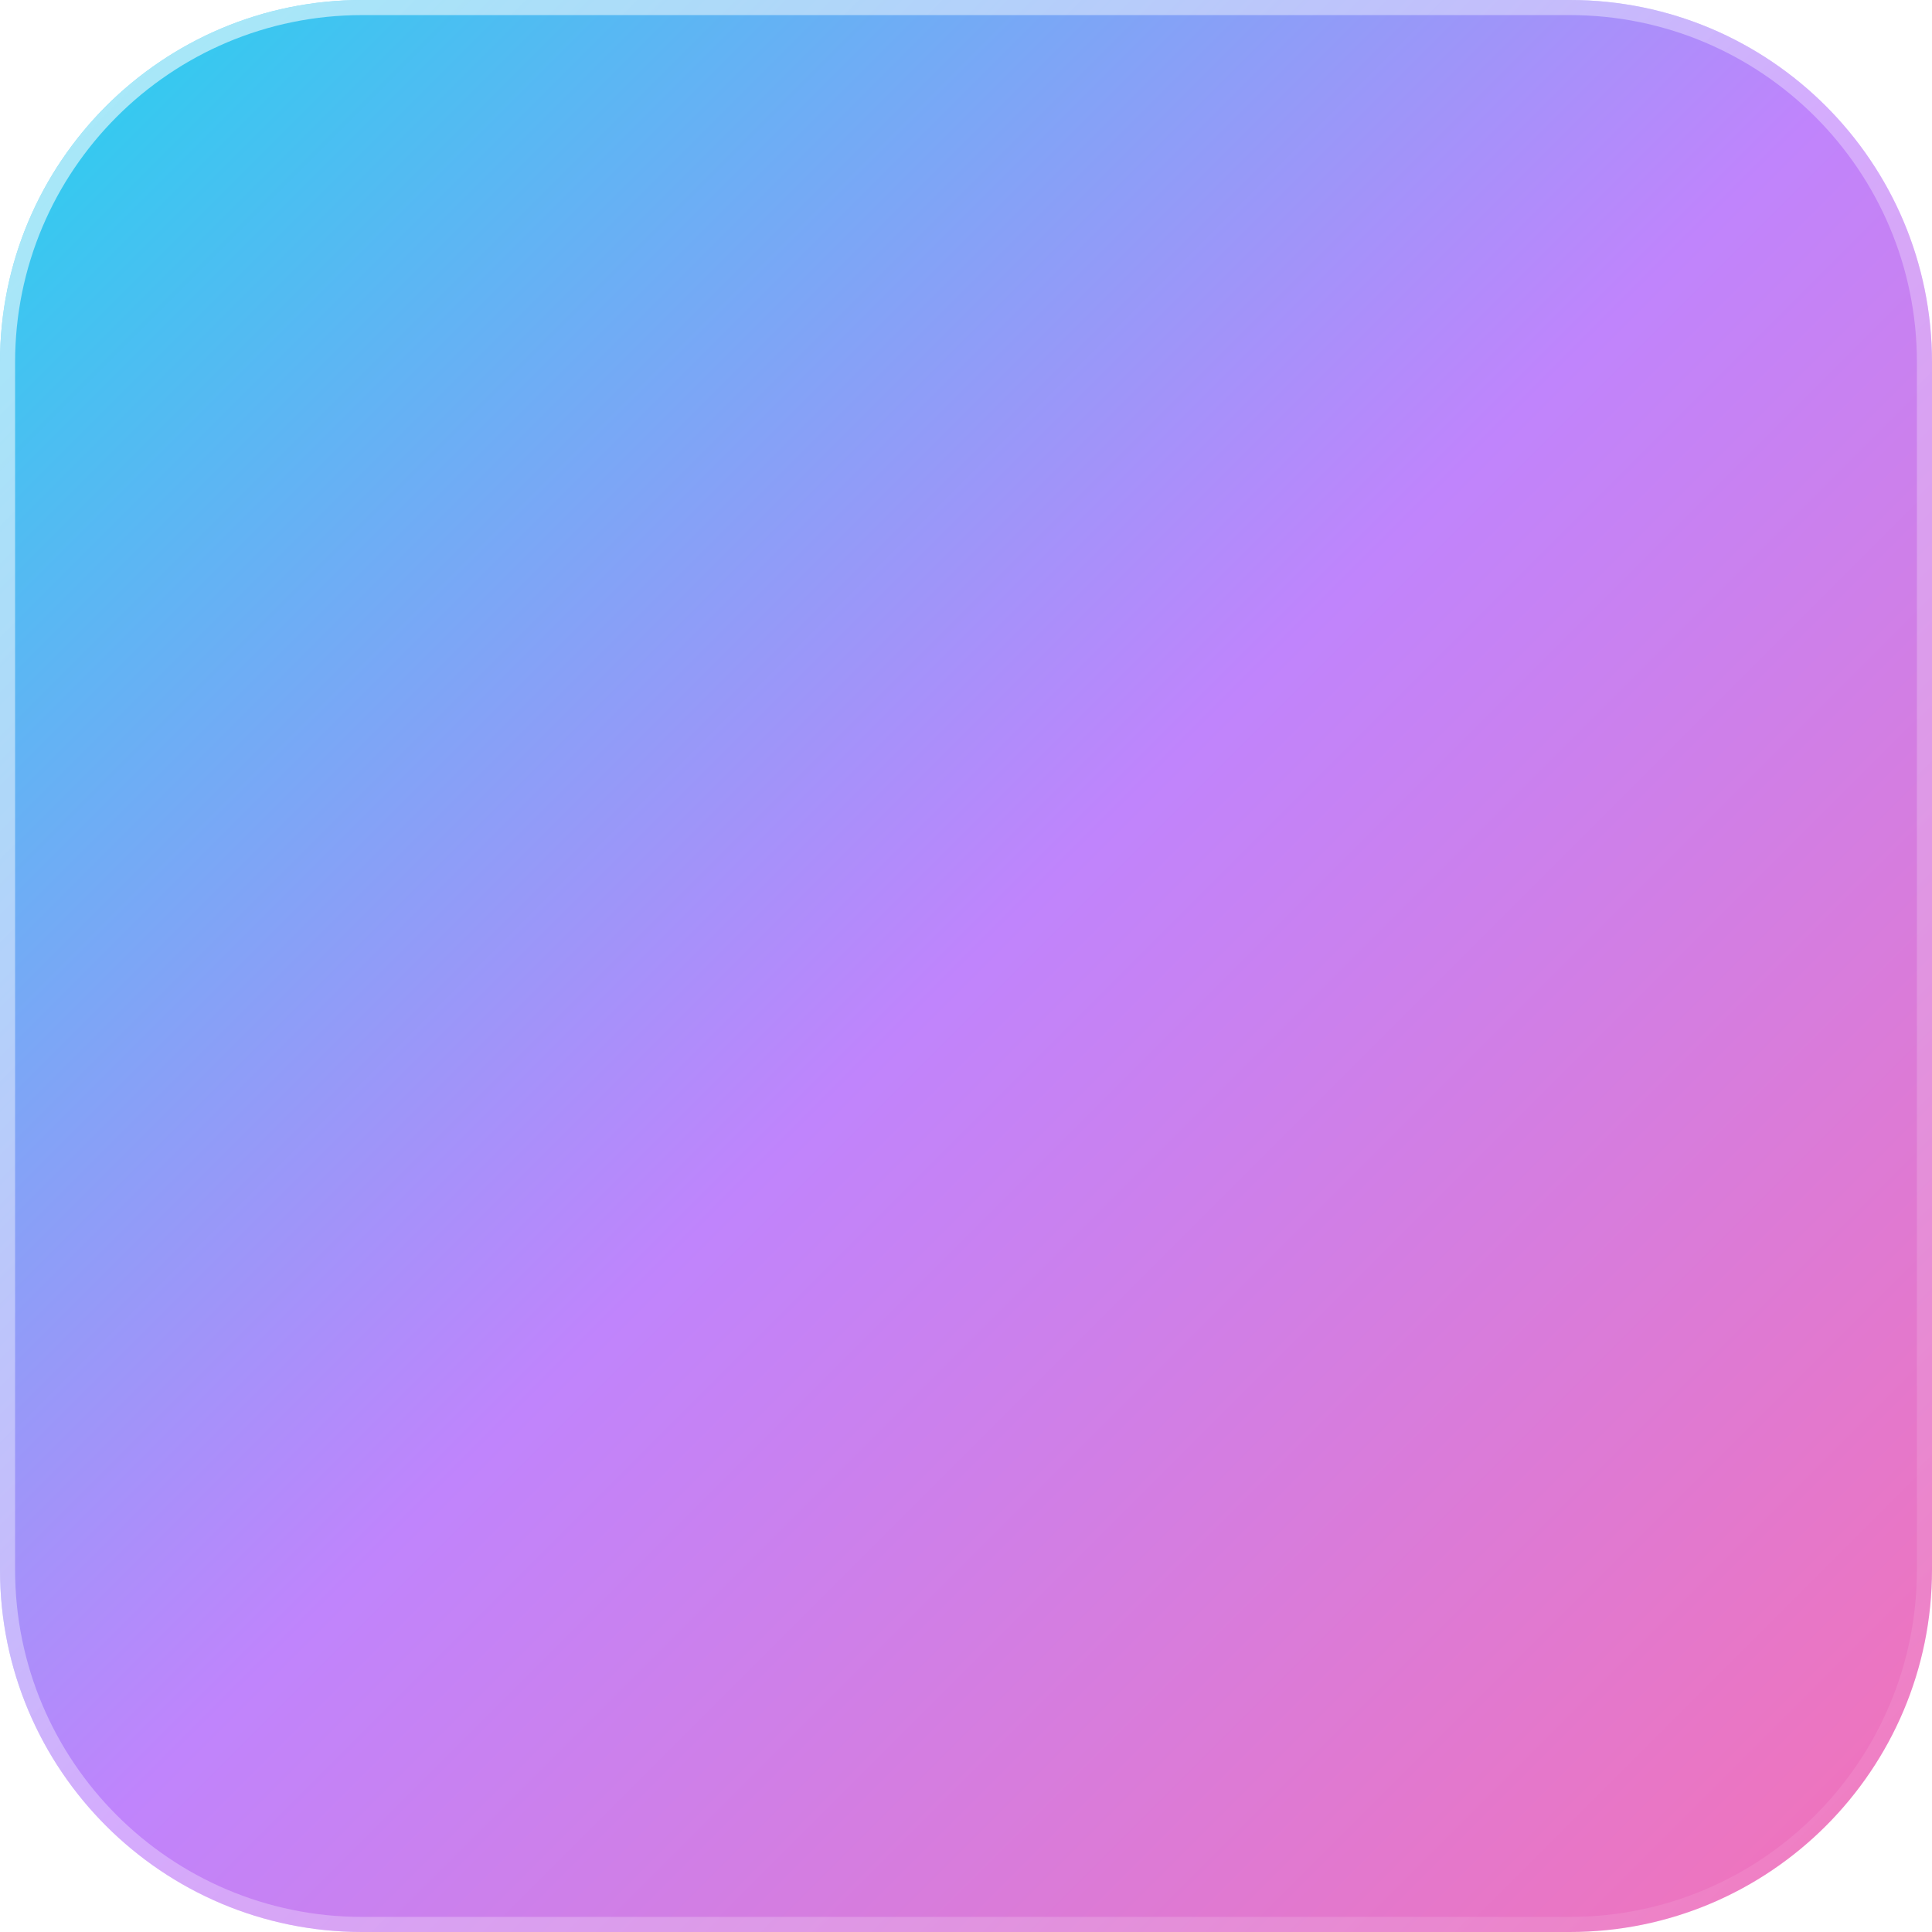
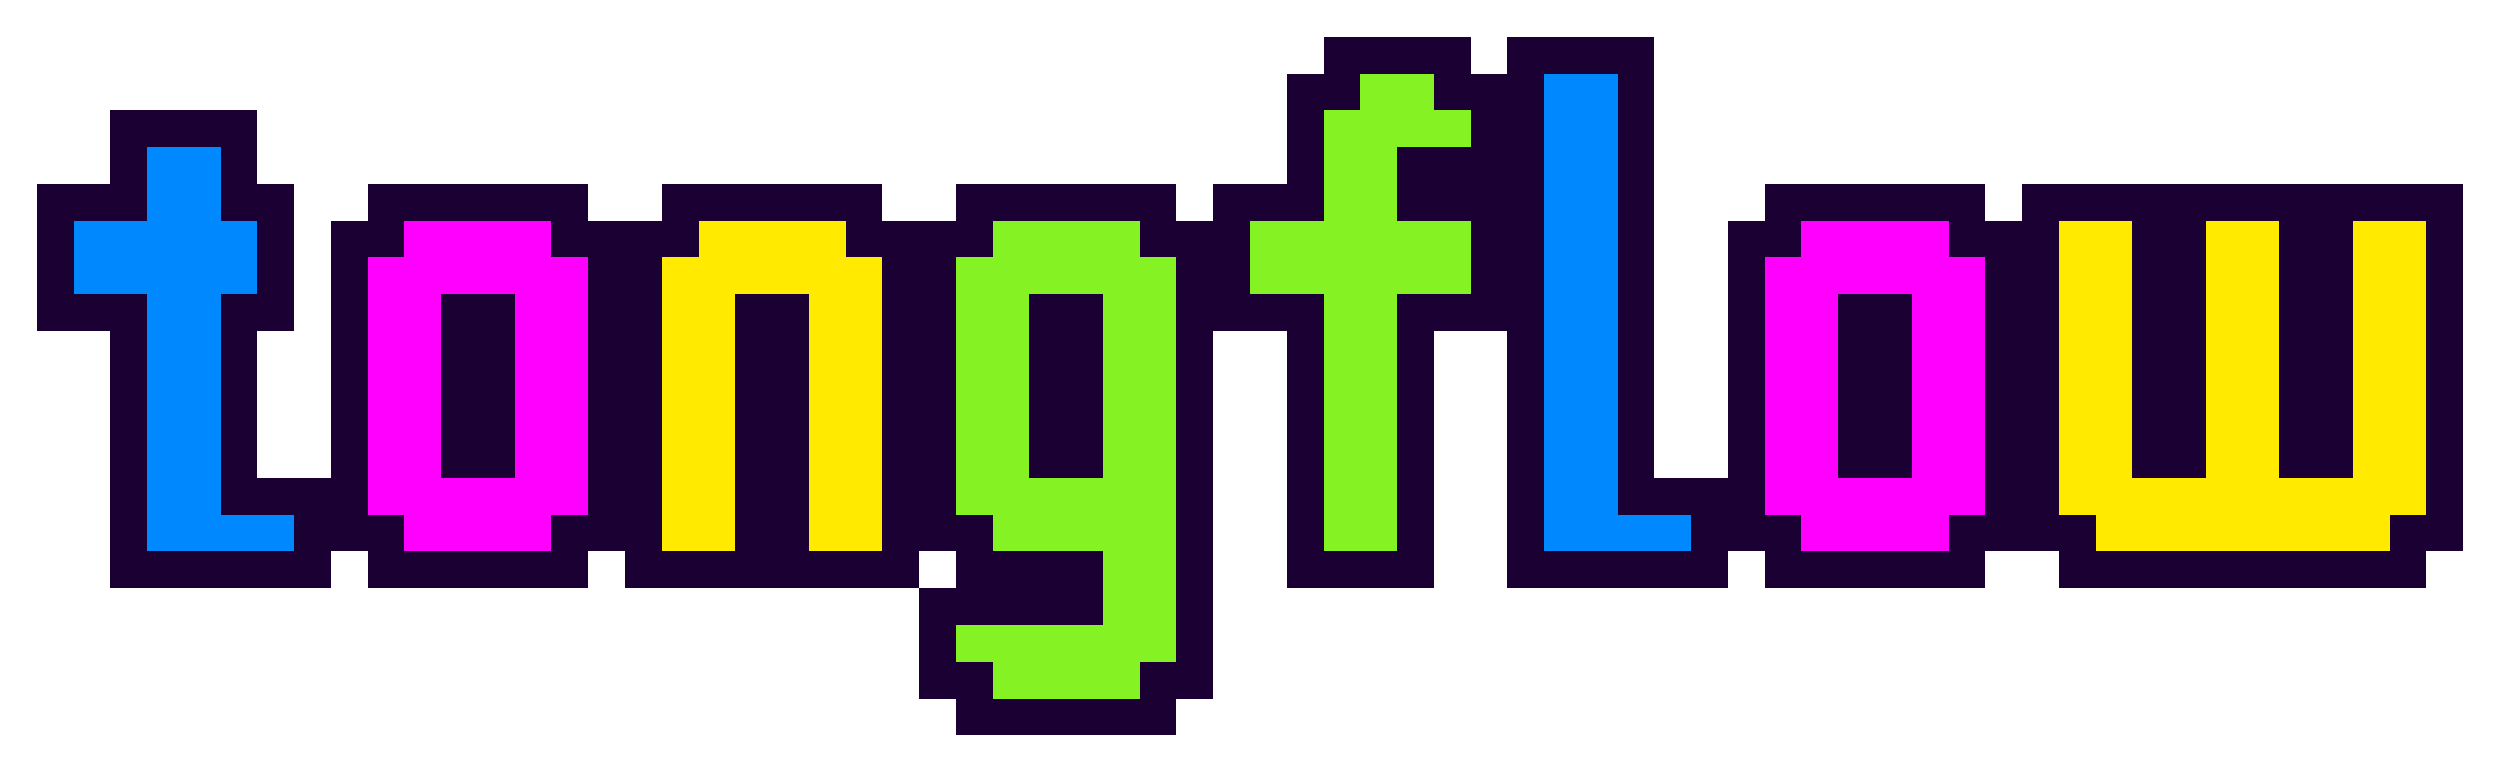
- <svg xmlns="http://www.w3.org/2000/svg" width="512" height="512" viewBox="0 0 512 512">
+ <svg xmlns="http://www.w3.org/2000/svg" viewBox="-2 -2 68 21" width="100%" height="100%" shape-rendering="crispEdges">
  <defs>
-     <linearGradient id="mainGradient" x1="0%" y1="0%" x2="100%" y2="100%">
-       <stop offset="0%" stop-color="#22d3ee" />
-       <stop offset="50%" stop-color="#c084fc" />
-       <stop offset="100%" stop-color="#f472b6" />
-     </linearGradient>
-     <linearGradient id="borderSheen" x1="0%" y1="0%" x2="100%" y2="100%">
-       <stop offset="0%" stop-color="white" stop-opacity="0.6" />
-       <stop offset="100%" stop-color="white" stop-opacity="0.05" />
-     </linearGradient>
+     <path id="master_outline" d="       M40 0h2v12h-2Z M40 12h4v1h-4Z M2 2h2v2h-2Z M0 4h5v2h-5Z M2 6h2v6h-2Z M2 12h4v1h-4Z       M9 4h4v1h-4Z M8 5h6v1h-6Z M8 6h2v5h-2Z M12 6h2v5h-2Z M8 11h6v1h-6Z M9 12h4v1h-4Z       M47 4h4v1h-4Z M46 5h6v1h-6Z M46 6h2v5h-2Z M50 6h2v5h-2Z M46 11h6v1h-6Z M47 12h4v1h-4Z       M17 4h4v1h-4Z M16 5h6v1h-6Z M16 6h2v7h-2Z M20 6h2v7h-2Z M54 4h2v7h-2Z M58 4h2v7h-2Z        M62 4h2v7h-2Z M54 11h10v1h-10Z M55 12h8v1h-8Z M35 0h2v1h-2Z M34 1h4v1h-4Z M34 2h2v2h-2Z        M32 4h6v2h-6Z M34 6h2v7h-2Z M25 4h4v1h-4Z M24 5h6v1h-6Z M24 6h2v5h-2Z M28 6h2v5h-2Z        M24 11h6v1h-6Z M25 12h5v1h-5Z M28 13h2v2h-2Z M24 15h6v1h-6Z M25 16h4v1h-4Z     " />
  </defs>
-   <rect x="0" y="0" width="512" height="512" rx="96" fill="url(#mainGradient)" />
-   <rect x="2" y="2" width="508" height="508" rx="94" fill="none" stroke="url(#borderSheen)" stroke-width="4" />
+   <g fill="#1A0033">
+     <use href="#master_outline" x="-1" y="-1" />
+     <use href="#master_outline" x="0" y="-1" />
+     <use href="#master_outline" x="1" y="-1" />
+     <use href="#master_outline" x="-1" y="0" />
+     <use href="#master_outline" x="1" y="0" />
+     <use href="#master_outline" x="-1" y="1" />
+     <use href="#master_outline" x="0" y="1" />
+     <use href="#master_outline" x="1" y="1" />
+   </g>
+   <path fill="#0088FF" d="     M40 0h2v12h-2Z M40 12h4v1h-4Z M2 2h2v2h-2Z M0 4h5v2h-5Z      M2 6h2v6h-2Z M2 12h4v1h-4Z   " />
+   <path fill="#FF00FF" d="     M9 4h4v1h-4Z M8 5h6v1h-6Z M8 6h2v5h-2Z M12 6h2v5h-2Z      M8 11h6v1h-6Z M9 12h4v1h-4Z M47 4h4v1h-4Z M46 5h6v1h-6Z      M46 6h2v5h-2Z M50 6h2v5h-2Z M46 11h6v1h-6Z M47 12h4v1h-4Z   " />
+   <path fill="#FFEA00" d="     M17 4h4v1h-4Z M16 5h6v1h-6Z M16 6h2v7h-2Z M20 6h2v7h-2Z      M54 4h2v7h-2Z M58 4h2v7h-2Z M62 4h2v7h-2Z M54 11h10v1h-10Z      M55 12h8v1h-8Z   " />
+   <path fill="#85F224" d="     M35 0h2v1h-2Z M34 1h4v1h-4Z M34 2h2v2h-2Z M32 4h6v2h-6Z      M34 6h2v7h-2Z M25 4h4v1h-4Z M24 5h6v1h-6Z M24 6h2v5h-2Z      M28 6h2v5h-2Z M24 11h6v1h-6Z M25 12h5v1h-5Z M28 13h2v2h-2Z      M24 15h6v1h-6Z M25 16h4v1h-4Z   " />
</svg>
